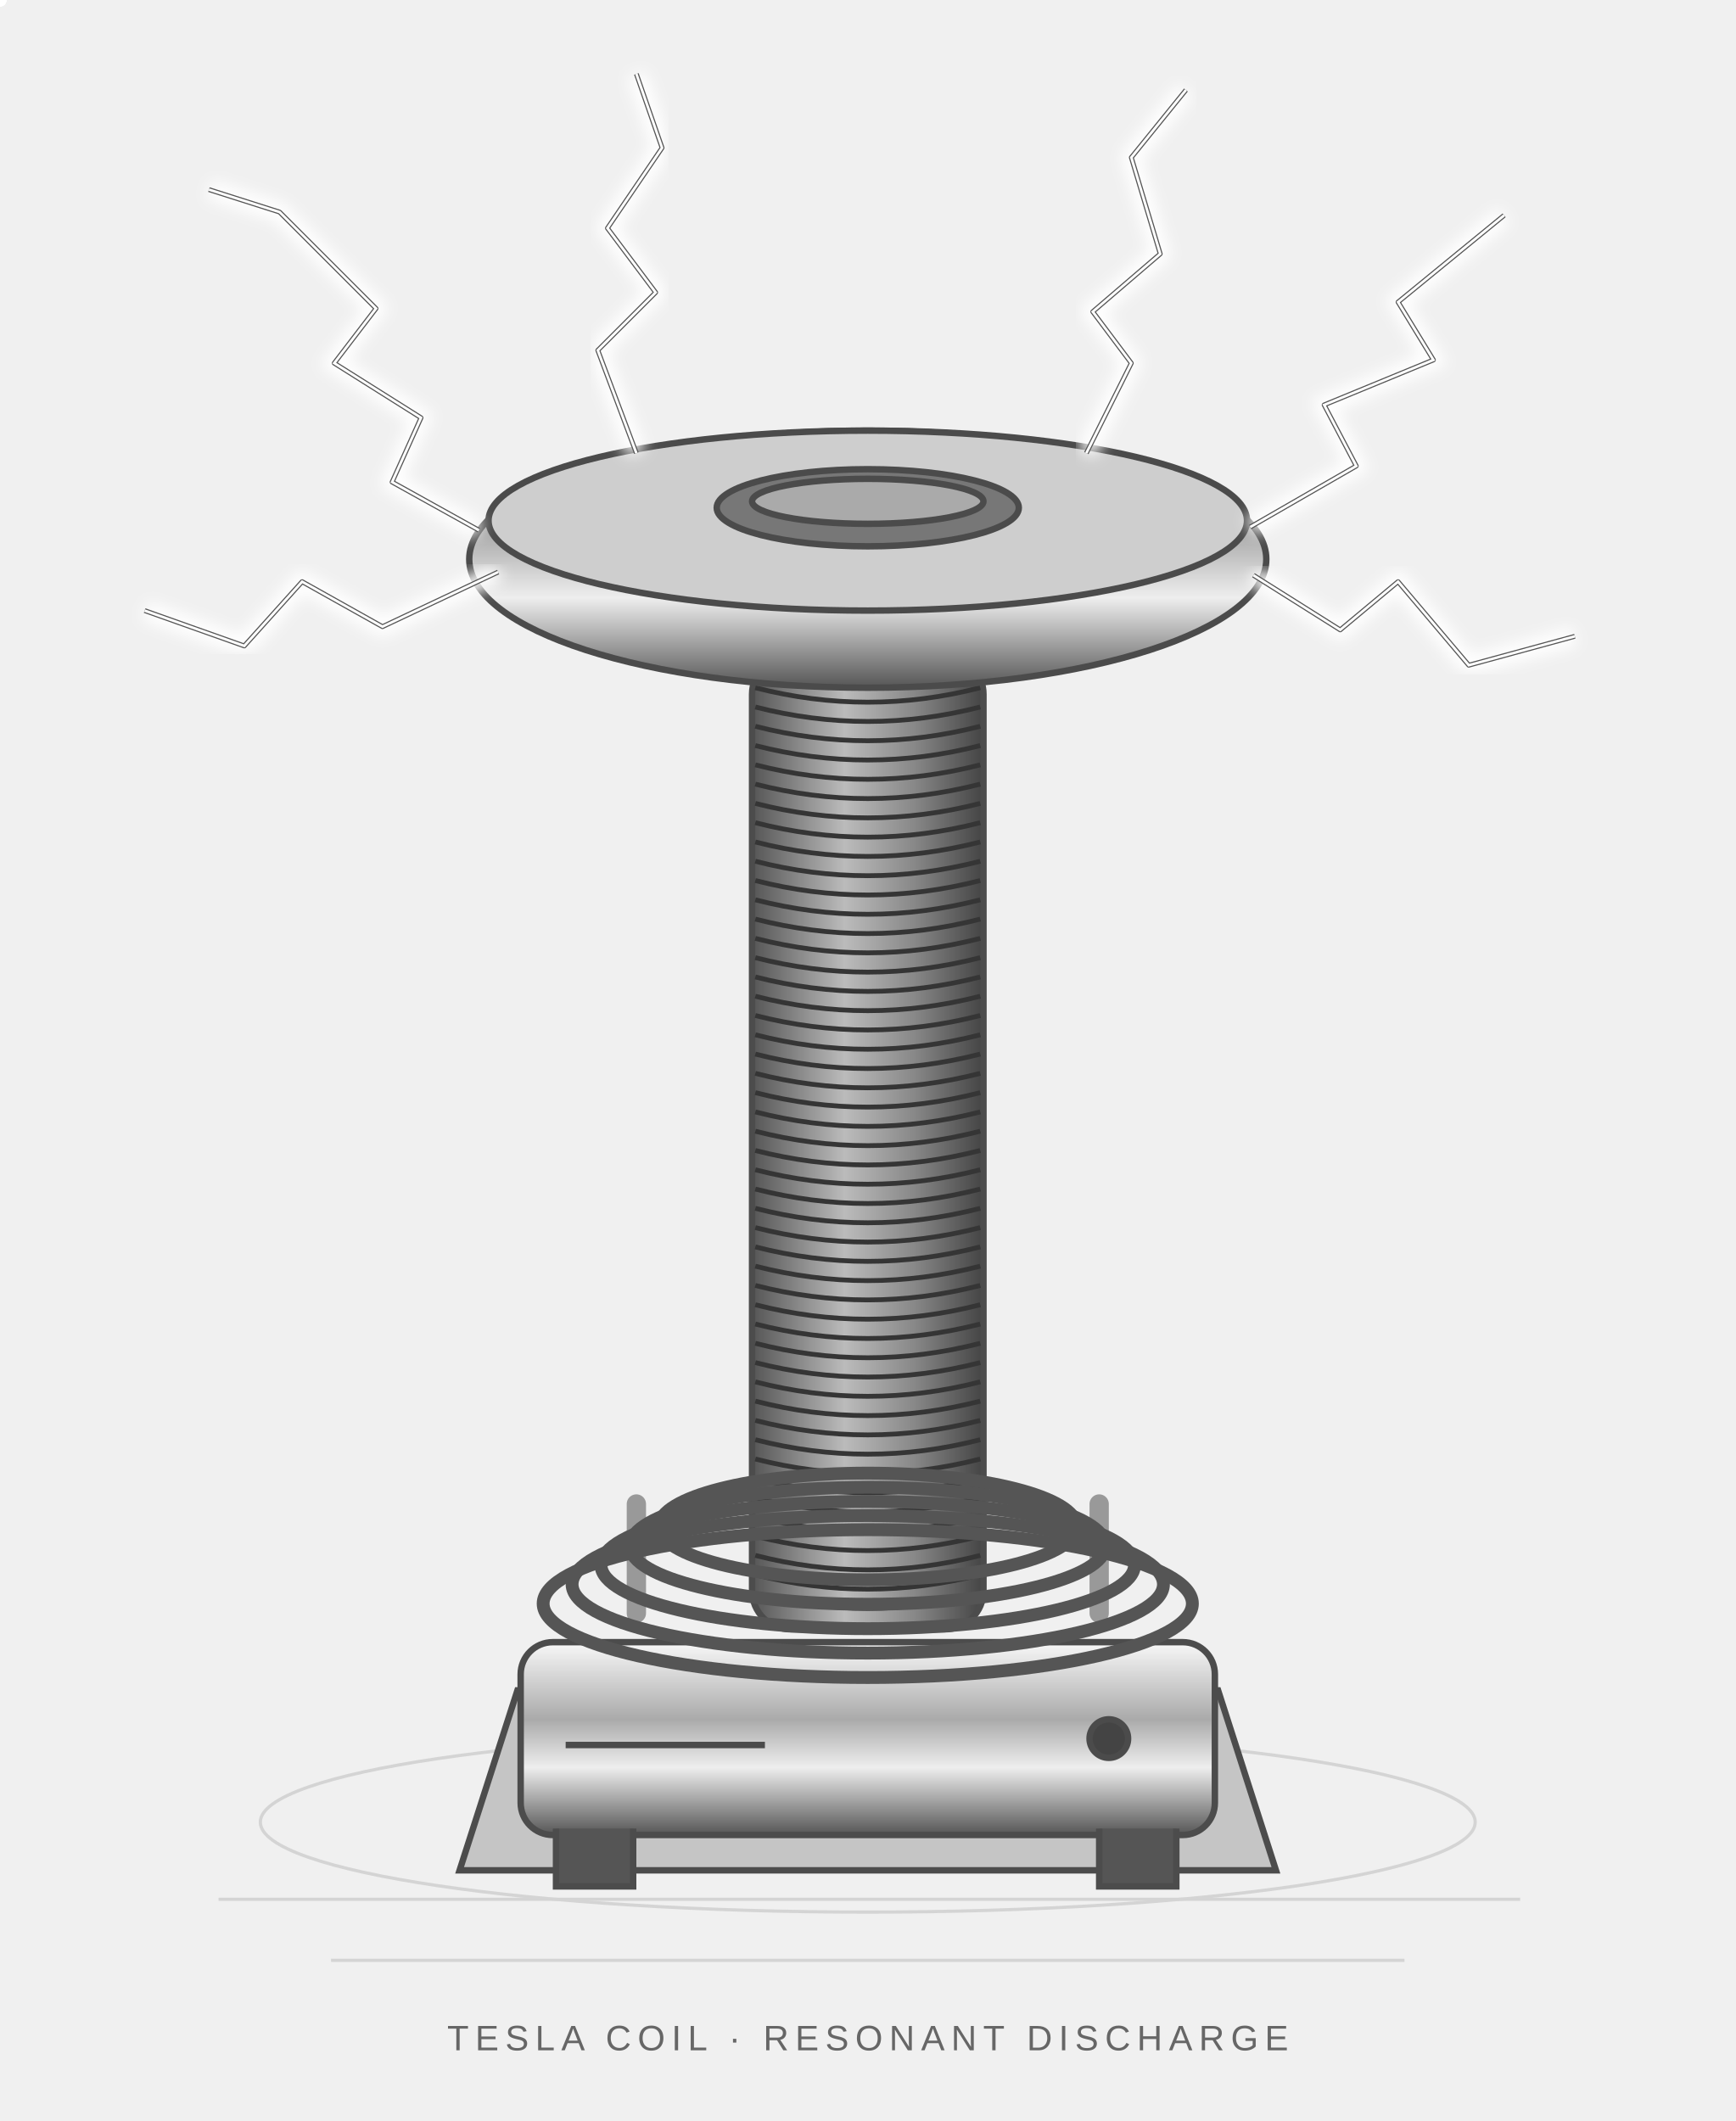
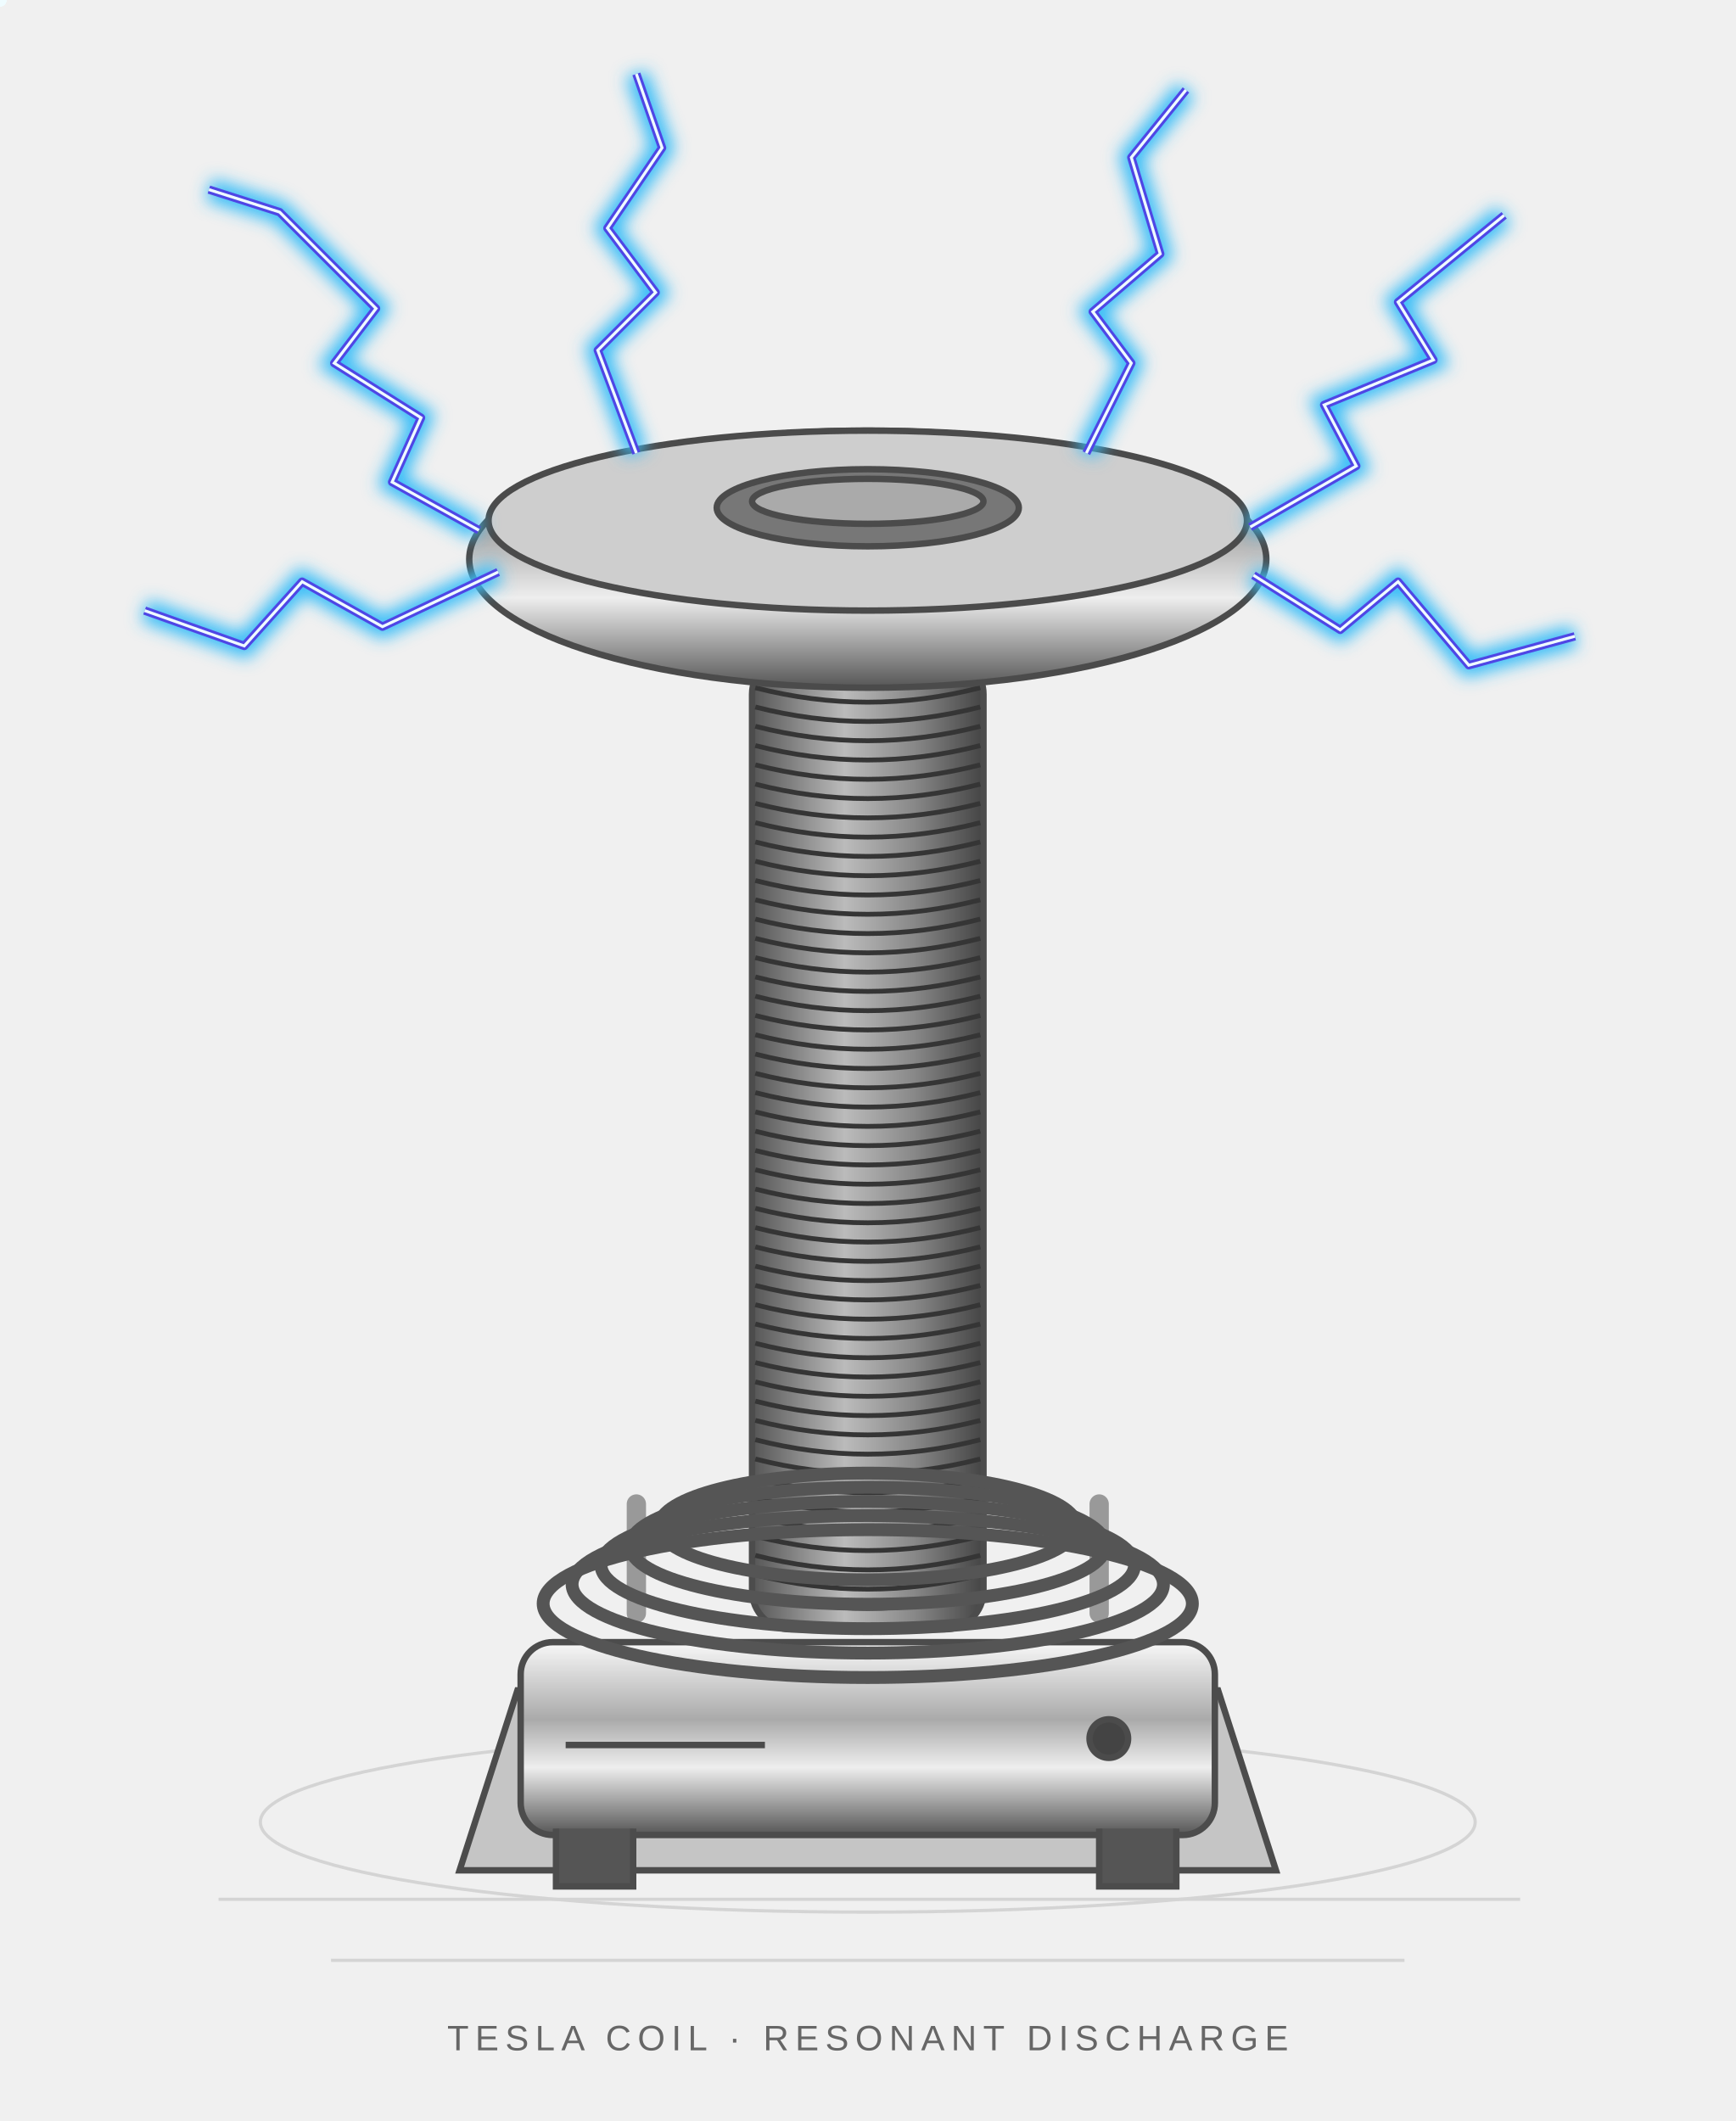
<svg xmlns="http://www.w3.org/2000/svg" id="tesla-scene" class="tesla-art" viewBox="0 0 540 660" role="img" aria-labelledby="tesla-title tesla-desc">
  <defs>
    <linearGradient id="tesla-metal" x2="0" y2="1">
      <stop stop-color="#f8f8f8" />
      <stop offset=".4" stop-color="#aaa" />
      <stop offset=".65" stop-color="#eee" />
      <stop offset="1" stop-color="#555" />
    </linearGradient>
    <linearGradient id="tesla-winding">
      <stop stop-color="#555" />
      <stop offset=".4" stop-color="#bbb" />
      <stop offset=".7" stop-color="#888" />
      <stop offset="1" stop-color="#444" />
    </linearGradient>
-     <filter id="tesla-glow">
-       <feGaussianBlur stdDeviation="2.2" />
+     <filter id="tesla-glow" x="-50%" y="-50%" width="200%" height="200%">
+       <feGaussianBlur stdDeviation="2.5" />
    </filter>
  </defs>
  <g fill="none" stroke="#aaa" stroke-width="1" opacity=".4">
    <ellipse cx="270" cy="567" rx="189" ry="28" />
    <path d="M68 591h405M103 610h334" />
  </g>
  <g stroke="#4c4c4c" stroke-width="2">
    <path d="M161 526l-18 56 254 0-18-56Z" fill="#c5c5c5" />
    <rect x="162" y="511" width="216" height="60" rx="10" fill="url(#tesla-metal)" />
    <path d="M173 569v18h24v-18m145 0v18h24v-18" fill="#555" />
    <rect x="234" y="204" width="72" height="303" rx="12" fill="url(#tesla-winding)" />
  </g>
  <path d="M235 214q35 9 70 0" fill="none" stroke="#353535" stroke-width="1.5" />
  <path d="M235 220q35 9 70 0" fill="none" stroke="#353535" stroke-width="1.5" />
  <path d="M235 226q35 9 70 0" fill="none" stroke="#353535" stroke-width="1.5" />
  <path d="M235 232q35 9 70 0" fill="none" stroke="#353535" stroke-width="1.5" />
  <path d="M235 238q35 9 70 0" fill="none" stroke="#353535" stroke-width="1.5" />
  <path d="M235 244q35 9 70 0" fill="none" stroke="#353535" stroke-width="1.5" />
  <path d="M235 250q35 9 70 0" fill="none" stroke="#353535" stroke-width="1.5" />
  <path d="M235 256q35 9 70 0" fill="none" stroke="#353535" stroke-width="1.5" />
  <path d="M235 262q35 9 70 0" fill="none" stroke="#353535" stroke-width="1.5" />
  <path d="M235 268q35 9 70 0" fill="none" stroke="#353535" stroke-width="1.5" />
  <path d="M235 274q35 9 70 0" fill="none" stroke="#353535" stroke-width="1.5" />
  <path d="M235 280q35 9 70 0" fill="none" stroke="#353535" stroke-width="1.5" />
  <path d="M235 286q35 9 70 0" fill="none" stroke="#353535" stroke-width="1.5" />
  <path d="M235 292q35 9 70 0" fill="none" stroke="#353535" stroke-width="1.5" />
  <path d="M235 298q35 9 70 0" fill="none" stroke="#353535" stroke-width="1.5" />
  <path d="M235 304q35 9 70 0" fill="none" stroke="#353535" stroke-width="1.5" />
  <path d="M235 310q35 9 70 0" fill="none" stroke="#353535" stroke-width="1.5" />
  <path d="M235 316q35 9 70 0" fill="none" stroke="#353535" stroke-width="1.5" />
  <path d="M235 322q35 9 70 0" fill="none" stroke="#353535" stroke-width="1.5" />
  <path d="M235 328q35 9 70 0" fill="none" stroke="#353535" stroke-width="1.5" />
  <path d="M235 334q35 9 70 0" fill="none" stroke="#353535" stroke-width="1.5" />
  <path d="M235 340q35 9 70 0" fill="none" stroke="#353535" stroke-width="1.5" />
  <path d="M235 346q35 9 70 0" fill="none" stroke="#353535" stroke-width="1.5" />
  <path d="M235 352q35 9 70 0" fill="none" stroke="#353535" stroke-width="1.5" />
  <path d="M235 358q35 9 70 0" fill="none" stroke="#353535" stroke-width="1.5" />
  <path d="M235 364q35 9 70 0" fill="none" stroke="#353535" stroke-width="1.5" />
  <path d="M235 370q35 9 70 0" fill="none" stroke="#353535" stroke-width="1.5" />
  <path d="M235 376q35 9 70 0" fill="none" stroke="#353535" stroke-width="1.5" />
  <path d="M235 382q35 9 70 0" fill="none" stroke="#353535" stroke-width="1.5" />
  <path d="M235 388q35 9 70 0" fill="none" stroke="#353535" stroke-width="1.5" />
  <path d="M235 394q35 9 70 0" fill="none" stroke="#353535" stroke-width="1.5" />
  <path d="M235 400q35 9 70 0" fill="none" stroke="#353535" stroke-width="1.5" />
  <path d="M235 406q35 9 70 0" fill="none" stroke="#353535" stroke-width="1.5" />
  <path d="M235 412q35 9 70 0" fill="none" stroke="#353535" stroke-width="1.5" />
  <path d="M235 418q35 9 70 0" fill="none" stroke="#353535" stroke-width="1.5" />
  <path d="M235 424q35 9 70 0" fill="none" stroke="#353535" stroke-width="1.5" />
  <path d="M235 430q35 9 70 0" fill="none" stroke="#353535" stroke-width="1.5" />
  <path d="M235 436q35 9 70 0" fill="none" stroke="#353535" stroke-width="1.5" />
  <path d="M235 442q35 9 70 0" fill="none" stroke="#353535" stroke-width="1.5" />
  <path d="M235 448q35 9 70 0" fill="none" stroke="#353535" stroke-width="1.5" />
  <path d="M235 454q35 9 70 0" fill="none" stroke="#353535" stroke-width="1.5" />
  <path d="M235 460q35 9 70 0" fill="none" stroke="#353535" stroke-width="1.5" />
  <path d="M235 466q35 9 70 0" fill="none" stroke="#353535" stroke-width="1.5" />
  <path d="M235 472q35 9 70 0" fill="none" stroke="#353535" stroke-width="1.5" />
  <path d="M235 478q35 9 70 0" fill="none" stroke="#353535" stroke-width="1.5" />
  <path d="M235 484q35 9 70 0" fill="none" stroke="#353535" stroke-width="1.5" />
  <path d="M235 490q35 9 70 0" fill="none" stroke="#353535" stroke-width="1.5" />
  <path d="M235 496q35 9 70 0" fill="none" stroke="#353535" stroke-width="1.5" />
  <g fill="none" stroke-linecap="round">
    <path d="M198 502v-34m144 34v-34" stroke="#999" stroke-width="6" />
    <ellipse cx="270" cy="499" rx="101" ry="23.0" stroke="#555" stroke-width="4" />
    <ellipse cx="270" cy="493" rx="92" ry="21.4" stroke="#555" stroke-width="4" />
    <ellipse cx="270" cy="487" rx="83" ry="19.8" stroke="#555" stroke-width="4" />
    <ellipse cx="270" cy="481" rx="74" ry="18.2" stroke="#555" stroke-width="4" />
    <ellipse cx="270" cy="475" rx="65" ry="16.6" stroke="#555" stroke-width="4" />
  </g>
  <g stroke="#4b4b4b" stroke-width="2">
    <rect x="257" y="171" width="26" height="42" fill="url(#tesla-metal)" />
    <ellipse cx="270" cy="174" rx="124" ry="40" fill="url(#tesla-metal)" />
    <ellipse cx="270" cy="162" rx="118" ry="28" fill="#cecece" />
    <ellipse cx="270" cy="158" rx="47" ry="12" fill="#777" />
    <ellipse cx="270" cy="156" rx="36" ry="7" fill="#aaa" />
    <path d="M176 543h62" />
    <circle cx="345" cy="541" r="6" fill="#444" />
  </g>
  <g class="tesla-discharge" style="--burst-delay:0.0s">
-     <path d="M149 165 L122 150 131 130 104 113 117 96 87 66 65 59" fill="none" stroke="white" stroke-width="6" filter="url(#tesla-glow)" />
-     <path d="M149 165 L122 150 131 130 104 113 117 96 87 66 65 59" fill="none" stroke="#555" stroke-width="1.5" stroke-linejoin="round" />
-     <path d="M149 165 L122 150 131 130 104 113 117 96 87 66 65 59" fill="none" stroke="white" stroke-width=".8" />
-     <circle r="2" fill="white">
+     <path d="M149 165 L122 150 131 130 104 113 117 96 87 66 65 59" fill="none" stroke="#38bdf8" stroke-width="7" filter="url(#tesla-glow)" />
+     <path d="M149 165 L122 150 131 130 104 113 117 96 87 66 65 59" fill="none" stroke="#4f46e5" stroke-width="2.6" stroke-linejoin="round" />
+     <path d="M149 165 L122 150 131 130 104 113 117 96 87 66 65 59" fill="none" stroke="#effcff" stroke-width=".9" />
+     <circle r="2" fill="#effcff">
      <animateMotion dur="5s" repeatCount="indefinite" path="M149 165 L122 150 131 130 104 113 117 96 87 66 65 59" keyTimes="0;.62;.9;1" keyPoints="0;0;1;1" calcMode="linear" />
    </circle>
  </g>
  <g class="tesla-discharge" style="--burst-delay:0.08s">
-     <path d="M389 164 L422 145 412 126 446 112 435 94 468 67" fill="none" stroke="white" stroke-width="6" filter="url(#tesla-glow)" />
-     <path d="M389 164 L422 145 412 126 446 112 435 94 468 67" fill="none" stroke="#555" stroke-width="1.5" stroke-linejoin="round" />
-     <path d="M389 164 L422 145 412 126 446 112 435 94 468 67" fill="none" stroke="white" stroke-width=".8" />
-     <circle r="2" fill="white">
+     <path d="M389 164 L422 145 412 126 446 112 435 94 468 67" fill="none" stroke="#38bdf8" stroke-width="7" filter="url(#tesla-glow)" />
+     <path d="M389 164 L422 145 412 126 446 112 435 94 468 67" fill="none" stroke="#4f46e5" stroke-width="2.6" stroke-linejoin="round" />
+     <path d="M389 164 L422 145 412 126 446 112 435 94 468 67" fill="none" stroke="#effcff" stroke-width=".9" />
+     <circle r="2" fill="#effcff">
      <animateMotion dur="5s" repeatCount="indefinite" path="M389 164 L422 145 412 126 446 112 435 94 468 67" keyTimes="0;.62;.9;1" keyPoints="0;0;1;1" calcMode="linear" />
    </circle>
  </g>
  <g class="tesla-discharge" style="--burst-delay:0.16s">
-     <path d="M198 141 L186 109 204 91 189 71 206 46 198 23" fill="none" stroke="white" stroke-width="6" filter="url(#tesla-glow)" />
-     <path d="M198 141 L186 109 204 91 189 71 206 46 198 23" fill="none" stroke="#555" stroke-width="1.5" stroke-linejoin="round" />
-     <path d="M198 141 L186 109 204 91 189 71 206 46 198 23" fill="none" stroke="white" stroke-width=".8" />
-     <circle r="2" fill="white">
+     <path d="M198 141 L186 109 204 91 189 71 206 46 198 23" fill="none" stroke="#38bdf8" stroke-width="7" filter="url(#tesla-glow)" />
+     <path d="M198 141 L186 109 204 91 189 71 206 46 198 23" fill="none" stroke="#4f46e5" stroke-width="2.6" stroke-linejoin="round" />
+     <path d="M198 141 L186 109 204 91 189 71 206 46 198 23" fill="none" stroke="#effcff" stroke-width=".9" />
+     <circle r="2" fill="#effcff">
      <animateMotion dur="5s" repeatCount="indefinite" path="M198 141 L186 109 204 91 189 71 206 46 198 23" keyTimes="0;.62;.9;1" keyPoints="0;0;1;1" calcMode="linear" />
    </circle>
  </g>
  <g class="tesla-discharge" style="--burst-delay:0.24s">
-     <path d="M338 141 L352 113 340 97 361 79 352 49 369 28" fill="none" stroke="white" stroke-width="6" filter="url(#tesla-glow)" />
-     <path d="M338 141 L352 113 340 97 361 79 352 49 369 28" fill="none" stroke="#555" stroke-width="1.5" stroke-linejoin="round" />
-     <path d="M338 141 L352 113 340 97 361 79 352 49 369 28" fill="none" stroke="white" stroke-width=".8" />
-     <circle r="2" fill="white">
+     <path d="M338 141 L352 113 340 97 361 79 352 49 369 28" fill="none" stroke="#38bdf8" stroke-width="7" filter="url(#tesla-glow)" />
+     <path d="M338 141 L352 113 340 97 361 79 352 49 369 28" fill="none" stroke="#4f46e5" stroke-width="2.6" stroke-linejoin="round" />
+     <path d="M338 141 L352 113 340 97 361 79 352 49 369 28" fill="none" stroke="#effcff" stroke-width=".9" />
+     <circle r="2" fill="#effcff">
      <animateMotion dur="5s" repeatCount="indefinite" path="M338 141 L352 113 340 97 361 79 352 49 369 28" keyTimes="0;.62;.9;1" keyPoints="0;0;1;1" calcMode="linear" />
    </circle>
  </g>
  <g class="tesla-discharge" style="--burst-delay:0.32s">
-     <path d="M155 178 L119 195 94 181 76 201 45 190" fill="none" stroke="white" stroke-width="6" filter="url(#tesla-glow)" />
-     <path d="M155 178 L119 195 94 181 76 201 45 190" fill="none" stroke="#555" stroke-width="1.5" stroke-linejoin="round" />
-     <path d="M155 178 L119 195 94 181 76 201 45 190" fill="none" stroke="white" stroke-width=".8" />
-     <circle r="2" fill="white">
+     <path d="M155 178 L119 195 94 181 76 201 45 190" fill="none" stroke="#38bdf8" stroke-width="7" filter="url(#tesla-glow)" />
+     <path d="M155 178 L119 195 94 181 76 201 45 190" fill="none" stroke="#4f46e5" stroke-width="2.6" stroke-linejoin="round" />
+     <path d="M155 178 L119 195 94 181 76 201 45 190" fill="none" stroke="#effcff" stroke-width=".9" />
+     <circle r="2" fill="#effcff">
      <animateMotion dur="5s" repeatCount="indefinite" path="M155 178 L119 195 94 181 76 201 45 190" keyTimes="0;.62;.9;1" keyPoints="0;0;1;1" calcMode="linear" />
    </circle>
  </g>
  <g class="tesla-discharge" style="--burst-delay:0.4s">
-     <path d="M390 179 L417 196 435 181 457 207 490 198" fill="none" stroke="white" stroke-width="6" filter="url(#tesla-glow)" />
-     <path d="M390 179 L417 196 435 181 457 207 490 198" fill="none" stroke="#555" stroke-width="1.5" stroke-linejoin="round" />
-     <path d="M390 179 L417 196 435 181 457 207 490 198" fill="none" stroke="white" stroke-width=".8" />
-     <circle r="2" fill="white">
+     <path d="M390 179 L417 196 435 181 457 207 490 198" fill="none" stroke="#38bdf8" stroke-width="7" filter="url(#tesla-glow)" />
+     <path d="M390 179 L417 196 435 181 457 207 490 198" fill="none" stroke="#4f46e5" stroke-width="2.6" stroke-linejoin="round" />
+     <path d="M390 179 L417 196 435 181 457 207 490 198" fill="none" stroke="#effcff" stroke-width=".9" />
+     <circle r="2" fill="#effcff">
      <animateMotion dur="5s" repeatCount="indefinite" path="M390 179 L417 196 435 181 457 207 490 198" keyTimes="0;.62;.9;1" keyPoints="0;0;1;1" calcMode="linear" />
    </circle>
  </g>
  <text x="270" y="638" text-anchor="middle" font-family="Arial,sans-serif" font-size="11" letter-spacing="2" fill="#666">TESLA COIL · RESONANT DISCHARGE</text>
</svg>
